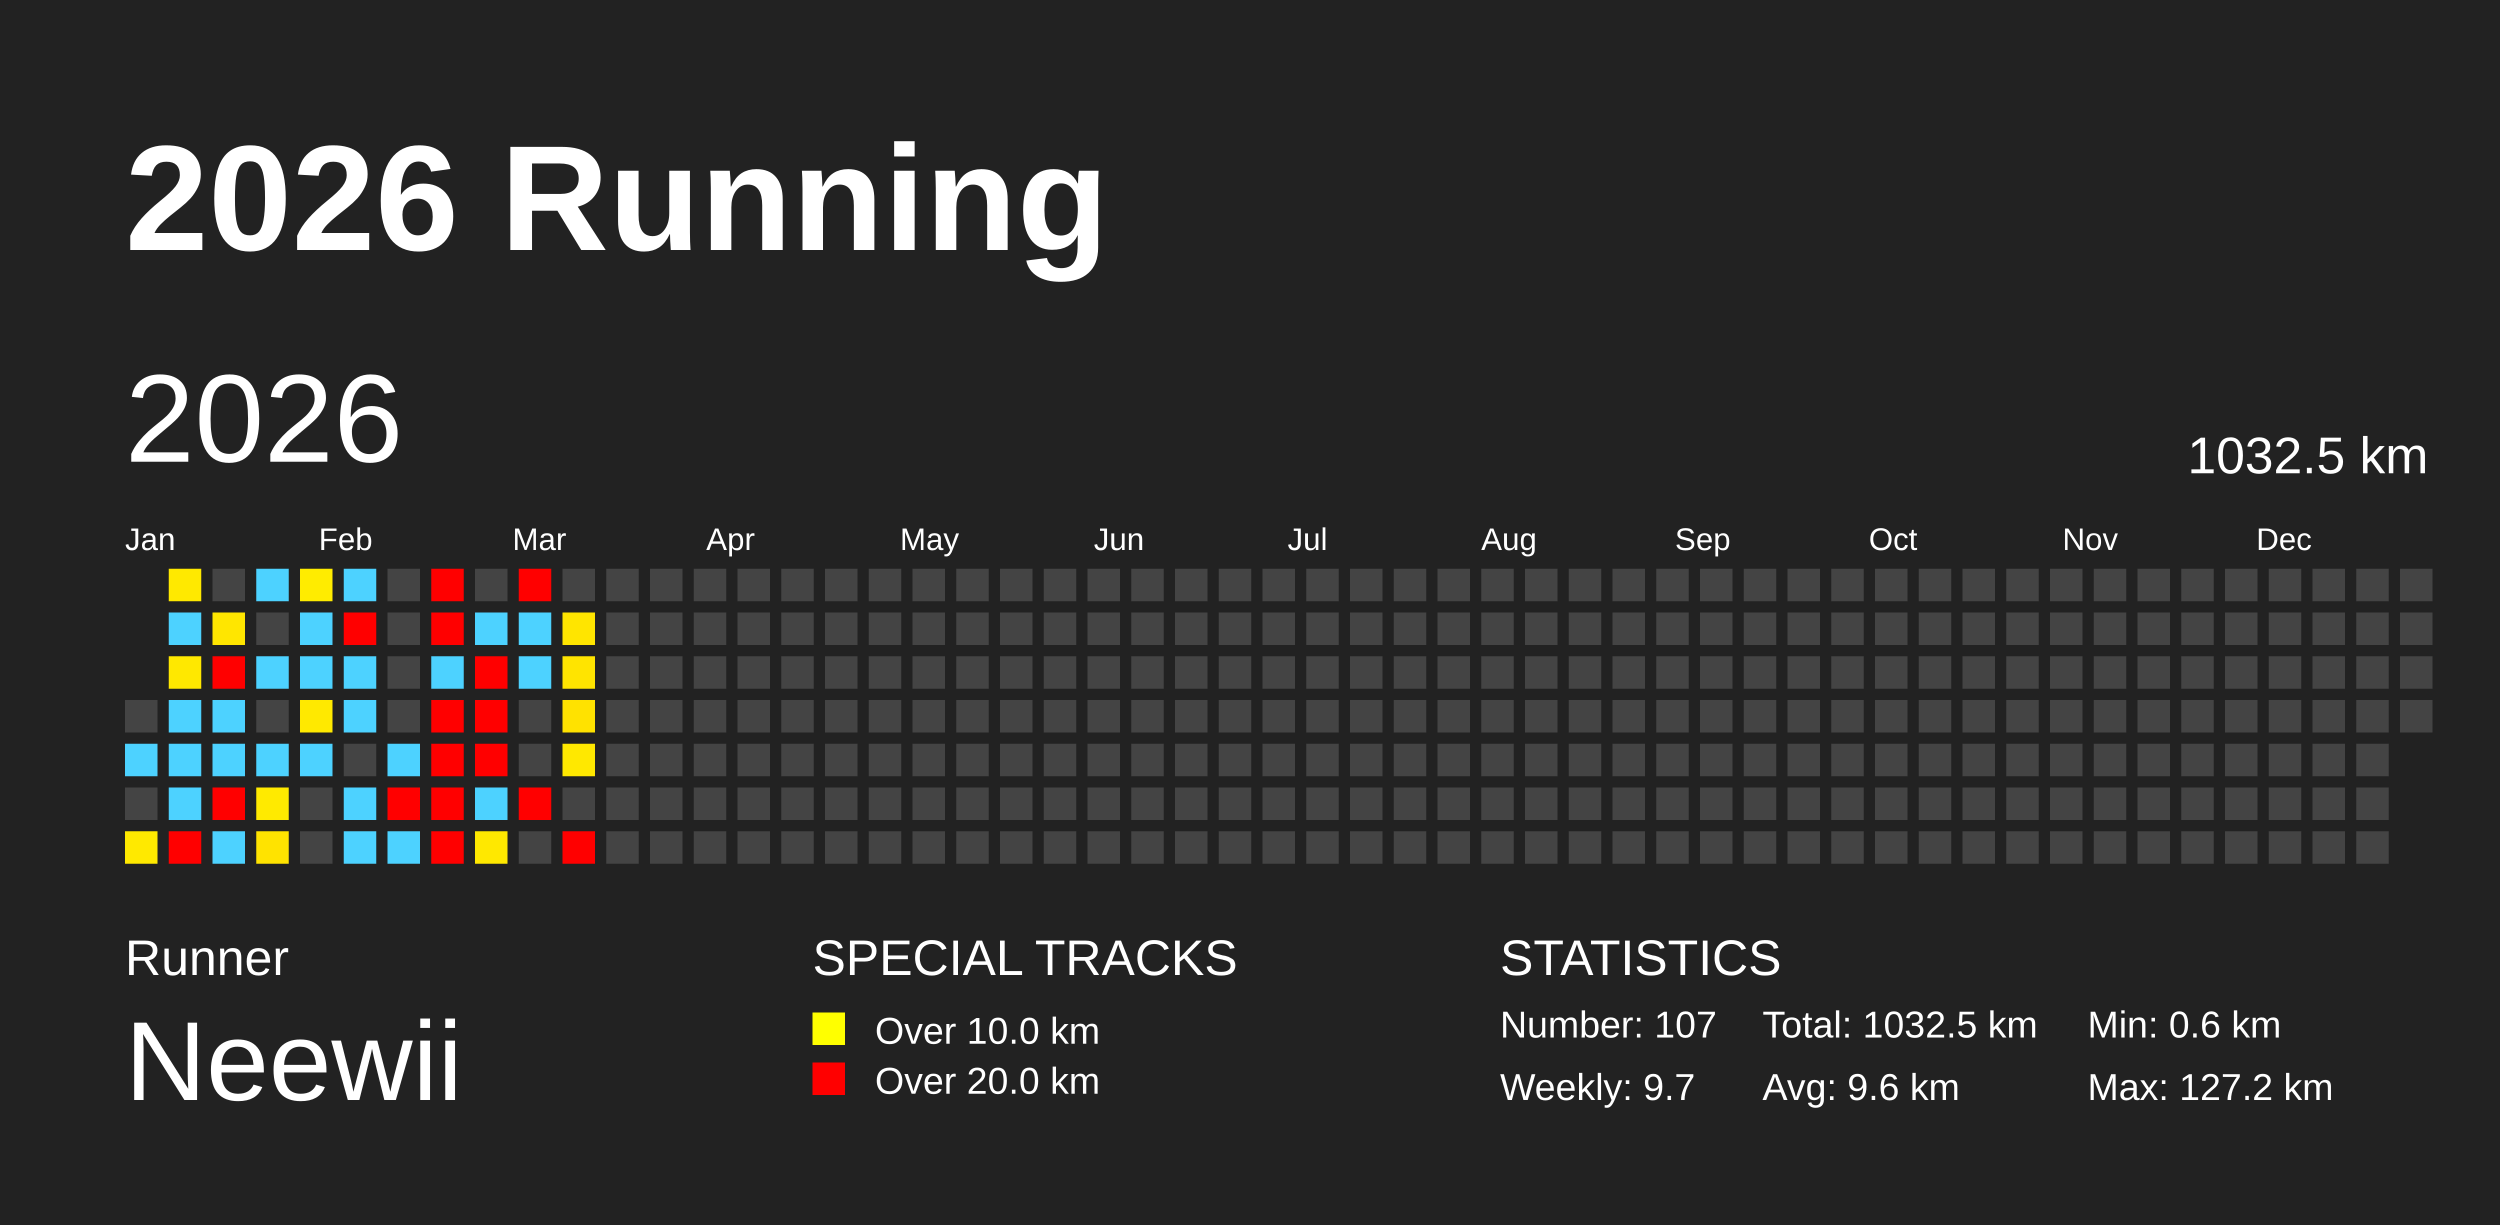
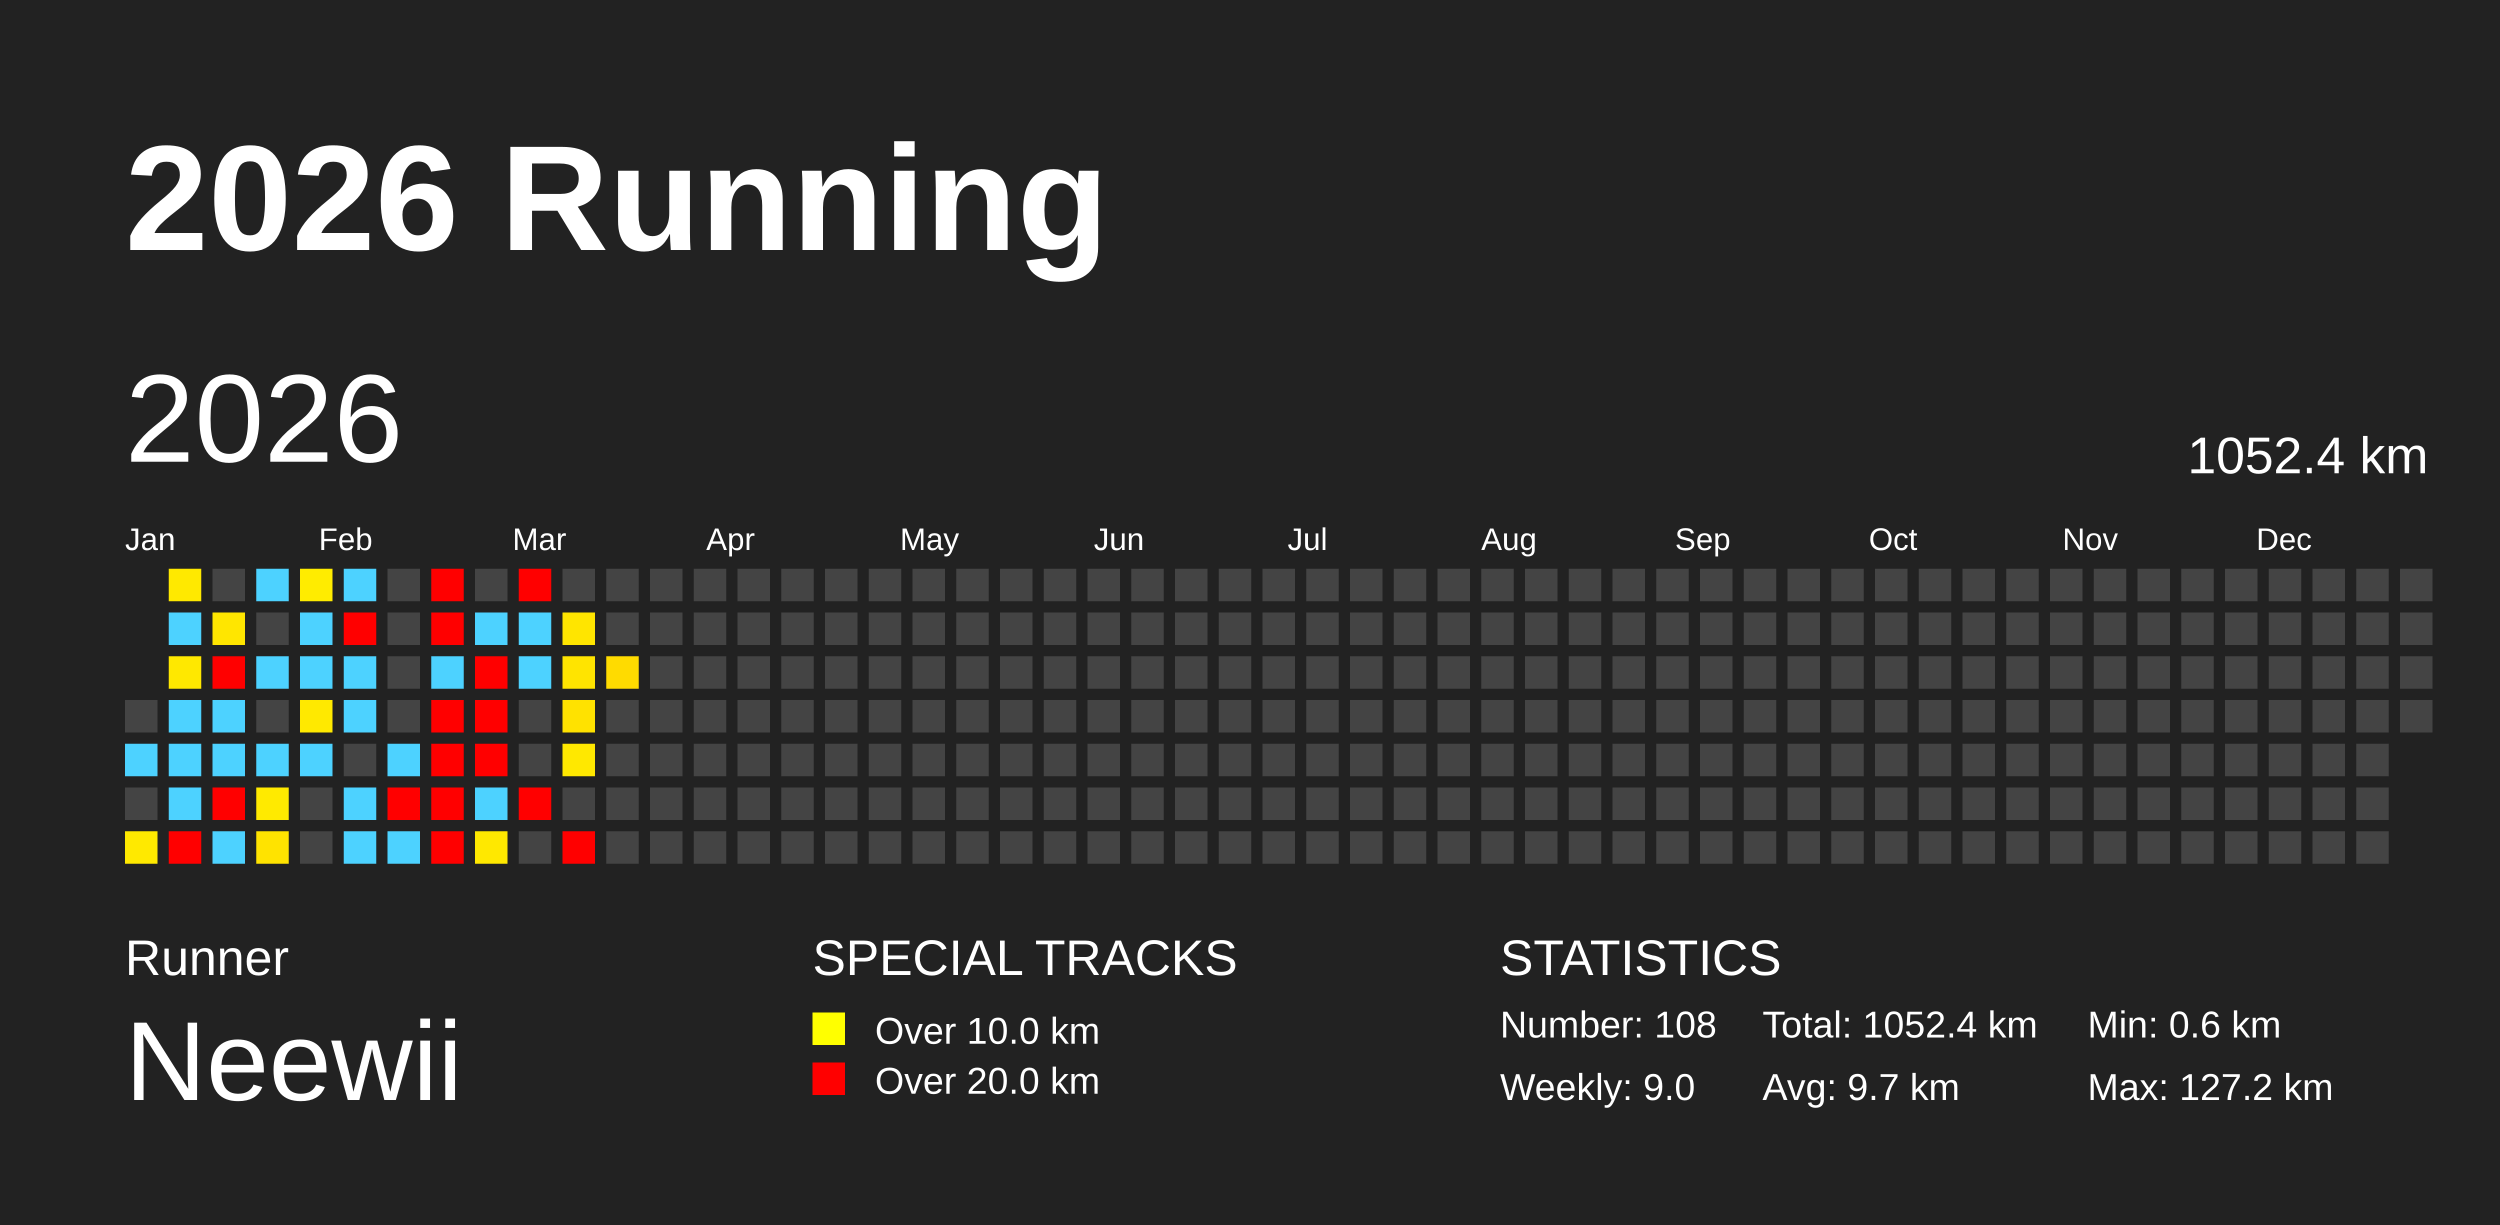
<svg xmlns="http://www.w3.org/2000/svg" baseProfile="full" height="98mm" version="1.1" viewBox="0,0,200,98" width="200mm">
  <defs />
  <rect fill="#222222" height="98" width="200" x="0" y="0" />
  <text fill="#FFFFFF" style="font-size:12px; font-family:Arial; font-weight:bold;" x="10" y="20">2026 Running</text>
  <text fill="#FFFFFF" style="font-size:4px; font-family:Arial" x="10" y="78">Runner</text>
  <text fill="#FFFFFF" style="font-size:9px; font-family:Arial" x="10" y="88">Neewii</text>
  <text fill="#FFFFFF" style="font-size:4px; font-family:Arial" x="65" y="78">SPECIAL TRACKS</text>
  <rect fill="yellow" height="2.6" width="2.6" x="65" y="81" />
  <text fill="#FFFFFF" style="font-size:3px; font-family:Arial" x="70" y="83.5">Over 10.0 km</text>
  <rect fill="red" height="2.6" width="2.6" x="65" y="85" />
  <text fill="#FFFFFF" style="font-size:3px; font-family:Arial" x="70" y="87.5">Over 20.0 km</text>
  <text fill="#FFFFFF" style="font-size:4px; font-family:Arial" x="120" y="78">STATISTICS</text>
-   <text fill="#FFFFFF" style="font-size:3px; font-family:Arial" x="120" y="83">Number: 107</text>
-   <text fill="#FFFFFF" style="font-size:3px; font-family:Arial" x="120" y="88">Weekly: 9.7</text>
-   <text fill="#FFFFFF" style="font-size:3px; font-family:Arial" x="141" y="83">Total: 1032.5 km</text>
-   <text fill="#FFFFFF" style="font-size:3px; font-family:Arial" x="141" y="88">Avg: 9.6 km</text>
+   <text fill="#FFFFFF" style="font-size:3px; font-family:Arial" x="120" y="83">Number: 108</text>
+   <text fill="#FFFFFF" style="font-size:3px; font-family:Arial" x="120" y="88">Weekly: 9.0</text>
+   <text fill="#FFFFFF" style="font-size:3px; font-family:Arial" x="141" y="83">Total: 1052.4 km</text>
+   <text fill="#FFFFFF" style="font-size:3px; font-family:Arial" x="141" y="88">Avg: 9.7 km</text>
  <text fill="#FFFFFF" style="font-size:3px; font-family:Arial" x="167" y="83">Min: 0.6 km</text>
  <text fill="#FFFFFF" style="font-size:3px; font-family:Arial" x="167" y="88">Max: 127.2 km</text>
  <text dominant-baseline="hanging" fill="#FFFFFF" style="font-size:10.0px; font-family:Arial;" x="10" y="30">2026</text>
-   <text dominant-baseline="hanging" fill="#FFFFFF" style="font-size:4.125px; font-family:Arial;" x="175" y="35">1032.5 km</text>
+   <text dominant-baseline="hanging" fill="#FFFFFF" style="font-size:4.125px; font-family:Arial;" x="175" y="35">1052.4 km</text>
  <text fill="#FFFFFF" style="font-size:2.5px; font-family:Arial" x="10.0" y="44">Jan</text>
  <text fill="#FFFFFF" style="font-size:2.5px; font-family:Arial" x="25.5" y="44">Feb</text>
  <text fill="#FFFFFF" style="font-size:2.5px; font-family:Arial" x="41.0" y="44">Mar</text>
  <text fill="#FFFFFF" style="font-size:2.5px; font-family:Arial" x="56.5" y="44">Apr</text>
  <text fill="#FFFFFF" style="font-size:2.5px; font-family:Arial" x="72.0" y="44">May</text>
  <text fill="#FFFFFF" style="font-size:2.5px; font-family:Arial" x="87.5" y="44">Jun</text>
  <text fill="#FFFFFF" style="font-size:2.5px; font-family:Arial" x="103.0" y="44">Jul</text>
  <text fill="#FFFFFF" style="font-size:2.5px; font-family:Arial" x="118.5" y="44">Aug</text>
  <text fill="#FFFFFF" style="font-size:2.5px; font-family:Arial" x="134.0" y="44">Sep</text>
  <text fill="#FFFFFF" style="font-size:2.5px; font-family:Arial" x="149.5" y="44">Oct</text>
  <text fill="#FFFFFF" style="font-size:2.5px; font-family:Arial" x="165.0" y="44">Nov</text>
  <text fill="#FFFFFF" style="font-size:2.5px; font-family:Arial" x="180.5" y="44">Dec</text>
  <rect fill="#444444" height="2.6" width="2.6" x="10.0" y="56.0" />
  <rect fill="#4dd2ff" height="2.6" width="2.6" x="10.0" y="59.5" />
  <rect fill="#444444" height="2.6" width="2.6" x="10.0" y="63.0" />
  <rect fill="#ffe900" height="2.6" width="2.6" x="10.0" y="66.5" />
  <rect fill="#ffe900" height="2.6" width="2.6" x="13.5" y="45.5" />
  <rect fill="#4dd2ff" height="2.6" width="2.6" x="13.5" y="49.0" />
  <rect fill="#ffe800" height="2.6" width="2.6" x="13.5" y="52.5" />
  <rect fill="#4dd2ff" height="2.6" width="2.6" x="13.5" y="56.0" />
  <rect fill="#4dd2ff" height="2.6" width="2.6" x="13.5" y="59.5" />
  <rect fill="#4dd2ff" height="2.6" width="2.6" x="13.5" y="63.0" />
  <rect fill="red" height="2.6" width="2.6" x="13.5" y="66.5" />
  <rect fill="#444444" height="2.6" width="2.6" x="17.0" y="45.5" />
  <rect fill="#ffe600" height="2.6" width="2.6" x="17.0" y="49.0" />
  <rect fill="red" height="2.6" width="2.6" x="17.0" y="52.5" />
  <rect fill="#4dd2ff" height="2.6" width="2.6" x="17.0" y="56.0" />
  <rect fill="#4dd2ff" height="2.6" width="2.6" x="17.0" y="59.5" />
  <rect fill="red" height="2.6" width="2.6" x="17.0" y="63.0" />
  <rect fill="#4dd2ff" height="2.6" width="2.6" x="17.0" y="66.5" />
  <rect fill="#4dd2ff" height="2.6" width="2.6" x="20.5" y="45.5" />
  <rect fill="#444444" height="2.6" width="2.6" x="20.5" y="49.0" />
  <rect fill="#4dd2ff" height="2.6" width="2.6" x="20.5" y="52.5" />
  <rect fill="#444444" height="2.6" width="2.6" x="20.5" y="56.0" />
  <rect fill="#4dd2ff" height="2.6" width="2.6" x="20.5" y="59.5" />
  <rect fill="#ffea00" height="2.6" width="2.6" x="20.5" y="63.0" />
  <rect fill="#ffe300" height="2.6" width="2.6" x="20.5" y="66.5" />
  <rect fill="#ffec00" height="2.6" width="2.6" x="24.0" y="45.5" />
  <rect fill="#4dd2ff" height="2.6" width="2.6" x="24.0" y="49.0" />
  <rect fill="#4dd2ff" height="2.6" width="2.6" x="24.0" y="52.5" />
  <rect fill="#ffe900" height="2.6" width="2.6" x="24.0" y="56.0" />
  <rect fill="#4dd2ff" height="2.6" width="2.6" x="24.0" y="59.5" />
  <rect fill="#444444" height="2.6" width="2.6" x="24.0" y="63.0" />
  <rect fill="#444444" height="2.6" width="2.6" x="24.0" y="66.5" />
  <rect fill="#4dd2ff" height="2.6" width="2.6" x="27.5" y="45.5" />
  <rect fill="red" height="2.6" width="2.6" x="27.5" y="49.0" />
  <rect fill="#4dd2ff" height="2.6" width="2.6" x="27.5" y="52.5" />
  <rect fill="#4dd2ff" height="2.6" width="2.6" x="27.5" y="56.0" />
  <rect fill="#444444" height="2.6" width="2.6" x="27.5" y="59.5" />
  <rect fill="#4dd2ff" height="2.6" width="2.6" x="27.5" y="63.0" />
  <rect fill="#4dd2ff" height="2.6" width="2.6" x="27.5" y="66.5" />
  <rect fill="#444444" height="2.6" width="2.6" x="31.0" y="45.5" />
  <rect fill="#444444" height="2.6" width="2.6" x="31.0" y="49.0" />
  <rect fill="#444444" height="2.6" width="2.6" x="31.0" y="52.5" />
  <rect fill="#444444" height="2.6" width="2.6" x="31.0" y="56.0" />
  <rect fill="#4dd2ff" height="2.6" width="2.6" x="31.0" y="59.5" />
  <rect fill="red" height="2.6" width="2.6" x="31.0" y="63.0" />
  <rect fill="#4dd2ff" height="2.6" width="2.6" x="31.0" y="66.5" />
  <rect fill="red" height="2.6" width="2.6" x="34.5" y="45.5" />
  <rect fill="red" height="2.6" width="2.6" x="34.5" y="49.0" />
  <rect fill="#4dd2ff" height="2.6" width="2.6" x="34.5" y="52.5" />
  <rect fill="red" height="2.6" width="2.6" x="34.5" y="56.0" />
  <rect fill="red" height="2.6" width="2.6" x="34.5" y="59.5" />
  <rect fill="red" height="2.6" width="2.6" x="34.5" y="63.0" />
  <rect fill="red" height="2.6" width="2.6" x="34.5" y="66.5" />
  <rect fill="#444444" height="2.6" width="2.6" x="38.0" y="45.5" />
  <rect fill="#4dd2ff" height="2.6" width="2.6" x="38.0" y="49.0" />
  <rect fill="red" height="2.6" width="2.6" x="38.0" y="52.5" />
  <rect fill="red" height="2.6" width="2.6" x="38.0" y="56.0" />
  <rect fill="red" height="2.6" width="2.6" x="38.0" y="59.5" />
  <rect fill="#4dd2ff" height="2.6" width="2.6" x="38.0" y="63.0" />
  <rect fill="#ffe800" height="2.6" width="2.6" x="38.0" y="66.5" />
  <rect fill="red" height="2.6" width="2.6" x="41.5" y="45.5" />
  <rect fill="#4dd2ff" height="2.6" width="2.6" x="41.5" y="49.0" />
  <rect fill="#4dd2ff" height="2.6" width="2.6" x="41.5" y="52.5" />
  <rect fill="#444444" height="2.6" width="2.6" x="41.5" y="56.0" />
  <rect fill="#444444" height="2.6" width="2.6" x="41.5" y="59.5" />
  <rect fill="red" height="2.6" width="2.6" x="41.5" y="63.0" />
  <rect fill="#444444" height="2.6" width="2.6" x="41.5" y="66.5" />
  <rect fill="#444444" height="2.6" width="2.6" x="45.0" y="45.5" />
  <rect fill="#ffe500" height="2.6" width="2.6" x="45.0" y="49.0" />
  <rect fill="#ffe400" height="2.6" width="2.6" x="45.0" y="52.5" />
  <rect fill="#ffe200" height="2.6" width="2.6" x="45.0" y="56.0" />
  <rect fill="#ffe800" height="2.6" width="2.6" x="45.0" y="59.5" />
  <rect fill="#444444" height="2.6" width="2.6" x="45.0" y="63.0" />
  <rect fill="red" height="2.6" width="2.6" x="45.0" y="66.5" />
  <rect fill="#444444" height="2.6" width="2.6" x="48.5" y="45.5" />
  <rect fill="#444444" height="2.6" width="2.6" x="48.5" y="49.0" />
-   <rect fill="#444444" height="2.6" width="2.6" x="48.5" y="52.5" />
+   <rect fill="#ffdb00" height="2.6" width="2.6" x="48.5" y="52.5" />
  <rect fill="#444444" height="2.6" width="2.6" x="48.5" y="56.0" />
  <rect fill="#444444" height="2.6" width="2.6" x="48.5" y="59.5" />
  <rect fill="#444444" height="2.6" width="2.6" x="48.5" y="63.0" />
  <rect fill="#444444" height="2.6" width="2.6" x="48.5" y="66.5" />
  <rect fill="#444444" height="2.6" width="2.6" x="52.0" y="45.5" />
  <rect fill="#444444" height="2.6" width="2.6" x="52.0" y="49.0" />
  <rect fill="#444444" height="2.6" width="2.6" x="52.0" y="52.5" />
  <rect fill="#444444" height="2.6" width="2.6" x="52.0" y="56.0" />
  <rect fill="#444444" height="2.6" width="2.6" x="52.0" y="59.5" />
  <rect fill="#444444" height="2.6" width="2.6" x="52.0" y="63.0" />
  <rect fill="#444444" height="2.6" width="2.6" x="52.0" y="66.5" />
  <rect fill="#444444" height="2.6" width="2.6" x="55.5" y="45.5" />
  <rect fill="#444444" height="2.6" width="2.6" x="55.5" y="49.0" />
  <rect fill="#444444" height="2.6" width="2.6" x="55.5" y="52.5" />
  <rect fill="#444444" height="2.6" width="2.6" x="55.5" y="56.0" />
  <rect fill="#444444" height="2.6" width="2.6" x="55.5" y="59.5" />
  <rect fill="#444444" height="2.6" width="2.6" x="55.5" y="63.0" />
  <rect fill="#444444" height="2.6" width="2.6" x="55.5" y="66.5" />
  <rect fill="#444444" height="2.6" width="2.6" x="59.0" y="45.5" />
  <rect fill="#444444" height="2.6" width="2.6" x="59.0" y="49.0" />
  <rect fill="#444444" height="2.6" width="2.6" x="59.0" y="52.5" />
  <rect fill="#444444" height="2.6" width="2.6" x="59.0" y="56.0" />
  <rect fill="#444444" height="2.6" width="2.6" x="59.0" y="59.5" />
  <rect fill="#444444" height="2.6" width="2.6" x="59.0" y="63.0" />
  <rect fill="#444444" height="2.6" width="2.6" x="59.0" y="66.5" />
  <rect fill="#444444" height="2.6" width="2.6" x="62.5" y="45.5" />
  <rect fill="#444444" height="2.6" width="2.6" x="62.5" y="49.0" />
  <rect fill="#444444" height="2.6" width="2.6" x="62.5" y="52.5" />
  <rect fill="#444444" height="2.6" width="2.6" x="62.5" y="56.0" />
  <rect fill="#444444" height="2.6" width="2.6" x="62.5" y="59.5" />
  <rect fill="#444444" height="2.6" width="2.6" x="62.5" y="63.0" />
  <rect fill="#444444" height="2.6" width="2.6" x="62.5" y="66.5" />
  <rect fill="#444444" height="2.6" width="2.6" x="66.0" y="45.5" />
  <rect fill="#444444" height="2.6" width="2.6" x="66.0" y="49.0" />
  <rect fill="#444444" height="2.6" width="2.6" x="66.0" y="52.5" />
  <rect fill="#444444" height="2.6" width="2.6" x="66.0" y="56.0" />
  <rect fill="#444444" height="2.6" width="2.6" x="66.0" y="59.5" />
  <rect fill="#444444" height="2.6" width="2.6" x="66.0" y="63.0" />
  <rect fill="#444444" height="2.6" width="2.6" x="66.0" y="66.5" />
  <rect fill="#444444" height="2.6" width="2.6" x="69.5" y="45.5" />
  <rect fill="#444444" height="2.6" width="2.6" x="69.5" y="49.0" />
  <rect fill="#444444" height="2.6" width="2.6" x="69.5" y="52.5" />
  <rect fill="#444444" height="2.6" width="2.6" x="69.5" y="56.0" />
  <rect fill="#444444" height="2.6" width="2.6" x="69.5" y="59.5" />
  <rect fill="#444444" height="2.6" width="2.6" x="69.5" y="63.0" />
  <rect fill="#444444" height="2.6" width="2.6" x="69.5" y="66.5" />
  <rect fill="#444444" height="2.6" width="2.6" x="73.0" y="45.5" />
  <rect fill="#444444" height="2.6" width="2.6" x="73.0" y="49.0" />
  <rect fill="#444444" height="2.6" width="2.6" x="73.0" y="52.5" />
  <rect fill="#444444" height="2.6" width="2.6" x="73.0" y="56.0" />
  <rect fill="#444444" height="2.6" width="2.6" x="73.0" y="59.5" />
  <rect fill="#444444" height="2.6" width="2.6" x="73.0" y="63.0" />
  <rect fill="#444444" height="2.6" width="2.6" x="73.0" y="66.5" />
  <rect fill="#444444" height="2.6" width="2.6" x="76.5" y="45.5" />
  <rect fill="#444444" height="2.6" width="2.6" x="76.5" y="49.0" />
  <rect fill="#444444" height="2.6" width="2.6" x="76.5" y="52.5" />
  <rect fill="#444444" height="2.6" width="2.6" x="76.5" y="56.0" />
  <rect fill="#444444" height="2.6" width="2.6" x="76.5" y="59.5" />
  <rect fill="#444444" height="2.6" width="2.6" x="76.5" y="63.0" />
  <rect fill="#444444" height="2.6" width="2.6" x="76.5" y="66.5" />
  <rect fill="#444444" height="2.6" width="2.6" x="80.0" y="45.5" />
  <rect fill="#444444" height="2.6" width="2.6" x="80.0" y="49.0" />
  <rect fill="#444444" height="2.6" width="2.6" x="80.0" y="52.5" />
  <rect fill="#444444" height="2.6" width="2.6" x="80.0" y="56.0" />
  <rect fill="#444444" height="2.6" width="2.6" x="80.0" y="59.5" />
  <rect fill="#444444" height="2.6" width="2.6" x="80.0" y="63.0" />
  <rect fill="#444444" height="2.6" width="2.6" x="80.0" y="66.5" />
  <rect fill="#444444" height="2.6" width="2.6" x="83.5" y="45.5" />
  <rect fill="#444444" height="2.6" width="2.6" x="83.5" y="49.0" />
  <rect fill="#444444" height="2.6" width="2.6" x="83.5" y="52.5" />
  <rect fill="#444444" height="2.6" width="2.6" x="83.5" y="56.0" />
  <rect fill="#444444" height="2.6" width="2.6" x="83.5" y="59.5" />
  <rect fill="#444444" height="2.6" width="2.6" x="83.5" y="63.0" />
  <rect fill="#444444" height="2.6" width="2.6" x="83.5" y="66.5" />
  <rect fill="#444444" height="2.6" width="2.6" x="87.0" y="45.5" />
  <rect fill="#444444" height="2.6" width="2.6" x="87.0" y="49.0" />
  <rect fill="#444444" height="2.6" width="2.6" x="87.0" y="52.5" />
  <rect fill="#444444" height="2.6" width="2.6" x="87.0" y="56.0" />
  <rect fill="#444444" height="2.6" width="2.6" x="87.0" y="59.5" />
  <rect fill="#444444" height="2.6" width="2.6" x="87.0" y="63.0" />
  <rect fill="#444444" height="2.6" width="2.6" x="87.0" y="66.5" />
  <rect fill="#444444" height="2.6" width="2.6" x="90.5" y="45.5" />
  <rect fill="#444444" height="2.6" width="2.6" x="90.5" y="49.0" />
  <rect fill="#444444" height="2.6" width="2.6" x="90.5" y="52.5" />
  <rect fill="#444444" height="2.6" width="2.6" x="90.5" y="56.0" />
  <rect fill="#444444" height="2.6" width="2.6" x="90.5" y="59.5" />
  <rect fill="#444444" height="2.6" width="2.6" x="90.5" y="63.0" />
  <rect fill="#444444" height="2.6" width="2.6" x="90.5" y="66.5" />
  <rect fill="#444444" height="2.6" width="2.6" x="94.0" y="45.5" />
  <rect fill="#444444" height="2.6" width="2.6" x="94.0" y="49.0" />
  <rect fill="#444444" height="2.6" width="2.6" x="94.0" y="52.5" />
  <rect fill="#444444" height="2.6" width="2.6" x="94.0" y="56.0" />
  <rect fill="#444444" height="2.6" width="2.6" x="94.0" y="59.5" />
  <rect fill="#444444" height="2.6" width="2.6" x="94.0" y="63.0" />
  <rect fill="#444444" height="2.6" width="2.6" x="94.0" y="66.5" />
  <rect fill="#444444" height="2.6" width="2.6" x="97.5" y="45.5" />
  <rect fill="#444444" height="2.6" width="2.6" x="97.5" y="49.0" />
  <rect fill="#444444" height="2.6" width="2.6" x="97.5" y="52.5" />
  <rect fill="#444444" height="2.6" width="2.6" x="97.5" y="56.0" />
  <rect fill="#444444" height="2.6" width="2.6" x="97.5" y="59.5" />
  <rect fill="#444444" height="2.6" width="2.6" x="97.5" y="63.0" />
  <rect fill="#444444" height="2.6" width="2.6" x="97.5" y="66.5" />
  <rect fill="#444444" height="2.6" width="2.6" x="101.0" y="45.5" />
  <rect fill="#444444" height="2.6" width="2.6" x="101.0" y="49.0" />
  <rect fill="#444444" height="2.6" width="2.6" x="101.0" y="52.5" />
  <rect fill="#444444" height="2.6" width="2.6" x="101.0" y="56.0" />
  <rect fill="#444444" height="2.6" width="2.6" x="101.0" y="59.5" />
  <rect fill="#444444" height="2.6" width="2.6" x="101.0" y="63.0" />
  <rect fill="#444444" height="2.6" width="2.6" x="101.0" y="66.5" />
  <rect fill="#444444" height="2.6" width="2.6" x="104.5" y="45.5" />
  <rect fill="#444444" height="2.6" width="2.6" x="104.5" y="49.0" />
  <rect fill="#444444" height="2.6" width="2.6" x="104.5" y="52.5" />
  <rect fill="#444444" height="2.6" width="2.6" x="104.5" y="56.0" />
  <rect fill="#444444" height="2.6" width="2.6" x="104.5" y="59.5" />
  <rect fill="#444444" height="2.6" width="2.6" x="104.5" y="63.0" />
  <rect fill="#444444" height="2.6" width="2.6" x="104.5" y="66.5" />
  <rect fill="#444444" height="2.6" width="2.6" x="108.0" y="45.5" />
  <rect fill="#444444" height="2.6" width="2.6" x="108.0" y="49.0" />
  <rect fill="#444444" height="2.6" width="2.6" x="108.0" y="52.5" />
  <rect fill="#444444" height="2.6" width="2.6" x="108.0" y="56.0" />
  <rect fill="#444444" height="2.6" width="2.6" x="108.0" y="59.5" />
  <rect fill="#444444" height="2.6" width="2.6" x="108.0" y="63.0" />
  <rect fill="#444444" height="2.6" width="2.6" x="108.0" y="66.5" />
  <rect fill="#444444" height="2.6" width="2.6" x="111.5" y="45.5" />
  <rect fill="#444444" height="2.6" width="2.6" x="111.5" y="49.0" />
  <rect fill="#444444" height="2.6" width="2.6" x="111.5" y="52.5" />
  <rect fill="#444444" height="2.6" width="2.6" x="111.5" y="56.0" />
  <rect fill="#444444" height="2.6" width="2.6" x="111.5" y="59.5" />
  <rect fill="#444444" height="2.6" width="2.6" x="111.5" y="63.0" />
  <rect fill="#444444" height="2.6" width="2.6" x="111.5" y="66.5" />
  <rect fill="#444444" height="2.6" width="2.6" x="115.0" y="45.5" />
  <rect fill="#444444" height="2.6" width="2.6" x="115.0" y="49.0" />
  <rect fill="#444444" height="2.6" width="2.6" x="115.0" y="52.5" />
  <rect fill="#444444" height="2.6" width="2.6" x="115.0" y="56.0" />
  <rect fill="#444444" height="2.6" width="2.6" x="115.0" y="59.5" />
  <rect fill="#444444" height="2.6" width="2.6" x="115.0" y="63.0" />
  <rect fill="#444444" height="2.6" width="2.6" x="115.0" y="66.5" />
  <rect fill="#444444" height="2.6" width="2.6" x="118.5" y="45.5" />
  <rect fill="#444444" height="2.6" width="2.6" x="118.5" y="49.0" />
  <rect fill="#444444" height="2.6" width="2.6" x="118.5" y="52.5" />
  <rect fill="#444444" height="2.6" width="2.6" x="118.5" y="56.0" />
  <rect fill="#444444" height="2.6" width="2.6" x="118.5" y="59.5" />
  <rect fill="#444444" height="2.6" width="2.6" x="118.5" y="63.0" />
  <rect fill="#444444" height="2.6" width="2.6" x="118.5" y="66.5" />
  <rect fill="#444444" height="2.6" width="2.6" x="122.0" y="45.5" />
  <rect fill="#444444" height="2.6" width="2.6" x="122.0" y="49.0" />
  <rect fill="#444444" height="2.6" width="2.6" x="122.0" y="52.5" />
  <rect fill="#444444" height="2.6" width="2.6" x="122.0" y="56.0" />
  <rect fill="#444444" height="2.6" width="2.6" x="122.0" y="59.5" />
  <rect fill="#444444" height="2.6" width="2.6" x="122.0" y="63.0" />
  <rect fill="#444444" height="2.6" width="2.6" x="122.0" y="66.5" />
  <rect fill="#444444" height="2.6" width="2.6" x="125.5" y="45.5" />
  <rect fill="#444444" height="2.6" width="2.6" x="125.5" y="49.0" />
  <rect fill="#444444" height="2.6" width="2.6" x="125.5" y="52.5" />
  <rect fill="#444444" height="2.6" width="2.6" x="125.5" y="56.0" />
  <rect fill="#444444" height="2.6" width="2.6" x="125.5" y="59.5" />
  <rect fill="#444444" height="2.6" width="2.6" x="125.5" y="63.0" />
  <rect fill="#444444" height="2.6" width="2.6" x="125.5" y="66.5" />
  <rect fill="#444444" height="2.6" width="2.6" x="129.0" y="45.5" />
  <rect fill="#444444" height="2.6" width="2.6" x="129.0" y="49.0" />
  <rect fill="#444444" height="2.6" width="2.6" x="129.0" y="52.5" />
  <rect fill="#444444" height="2.6" width="2.6" x="129.0" y="56.0" />
  <rect fill="#444444" height="2.6" width="2.6" x="129.0" y="59.5" />
  <rect fill="#444444" height="2.6" width="2.6" x="129.0" y="63.0" />
  <rect fill="#444444" height="2.6" width="2.6" x="129.0" y="66.5" />
  <rect fill="#444444" height="2.6" width="2.6" x="132.5" y="45.5" />
  <rect fill="#444444" height="2.6" width="2.6" x="132.5" y="49.0" />
  <rect fill="#444444" height="2.6" width="2.6" x="132.5" y="52.5" />
  <rect fill="#444444" height="2.6" width="2.6" x="132.5" y="56.0" />
  <rect fill="#444444" height="2.6" width="2.6" x="132.5" y="59.5" />
  <rect fill="#444444" height="2.6" width="2.6" x="132.5" y="63.0" />
  <rect fill="#444444" height="2.6" width="2.6" x="132.5" y="66.5" />
  <rect fill="#444444" height="2.6" width="2.6" x="136.0" y="45.5" />
  <rect fill="#444444" height="2.6" width="2.6" x="136.0" y="49.0" />
  <rect fill="#444444" height="2.6" width="2.6" x="136.0" y="52.5" />
  <rect fill="#444444" height="2.6" width="2.6" x="136.0" y="56.0" />
  <rect fill="#444444" height="2.6" width="2.6" x="136.0" y="59.5" />
  <rect fill="#444444" height="2.6" width="2.6" x="136.0" y="63.0" />
  <rect fill="#444444" height="2.6" width="2.6" x="136.0" y="66.5" />
  <rect fill="#444444" height="2.6" width="2.6" x="139.5" y="45.5" />
  <rect fill="#444444" height="2.6" width="2.6" x="139.5" y="49.0" />
  <rect fill="#444444" height="2.6" width="2.6" x="139.5" y="52.5" />
  <rect fill="#444444" height="2.6" width="2.6" x="139.5" y="56.0" />
  <rect fill="#444444" height="2.6" width="2.6" x="139.5" y="59.5" />
  <rect fill="#444444" height="2.6" width="2.6" x="139.5" y="63.0" />
  <rect fill="#444444" height="2.6" width="2.6" x="139.5" y="66.5" />
  <rect fill="#444444" height="2.6" width="2.6" x="143.0" y="45.5" />
  <rect fill="#444444" height="2.6" width="2.6" x="143.0" y="49.0" />
  <rect fill="#444444" height="2.6" width="2.6" x="143.0" y="52.5" />
  <rect fill="#444444" height="2.6" width="2.6" x="143.0" y="56.0" />
  <rect fill="#444444" height="2.6" width="2.6" x="143.0" y="59.5" />
  <rect fill="#444444" height="2.6" width="2.6" x="143.0" y="63.0" />
  <rect fill="#444444" height="2.6" width="2.6" x="143.0" y="66.5" />
  <rect fill="#444444" height="2.6" width="2.6" x="146.5" y="45.5" />
  <rect fill="#444444" height="2.6" width="2.6" x="146.5" y="49.0" />
  <rect fill="#444444" height="2.6" width="2.6" x="146.5" y="52.5" />
  <rect fill="#444444" height="2.6" width="2.6" x="146.5" y="56.0" />
  <rect fill="#444444" height="2.6" width="2.6" x="146.5" y="59.5" />
  <rect fill="#444444" height="2.6" width="2.6" x="146.5" y="63.0" />
  <rect fill="#444444" height="2.6" width="2.6" x="146.5" y="66.5" />
  <rect fill="#444444" height="2.6" width="2.6" x="150.0" y="45.5" />
  <rect fill="#444444" height="2.6" width="2.6" x="150.0" y="49.0" />
  <rect fill="#444444" height="2.6" width="2.6" x="150.0" y="52.5" />
  <rect fill="#444444" height="2.6" width="2.6" x="150.0" y="56.0" />
  <rect fill="#444444" height="2.6" width="2.6" x="150.0" y="59.5" />
  <rect fill="#444444" height="2.6" width="2.6" x="150.0" y="63.0" />
  <rect fill="#444444" height="2.6" width="2.6" x="150.0" y="66.5" />
  <rect fill="#444444" height="2.6" width="2.6" x="153.5" y="45.5" />
  <rect fill="#444444" height="2.6" width="2.6" x="153.5" y="49.0" />
  <rect fill="#444444" height="2.6" width="2.6" x="153.5" y="52.5" />
  <rect fill="#444444" height="2.6" width="2.6" x="153.5" y="56.0" />
  <rect fill="#444444" height="2.6" width="2.6" x="153.5" y="59.5" />
  <rect fill="#444444" height="2.6" width="2.6" x="153.5" y="63.0" />
  <rect fill="#444444" height="2.6" width="2.6" x="153.5" y="66.5" />
  <rect fill="#444444" height="2.6" width="2.6" x="157.0" y="45.5" />
  <rect fill="#444444" height="2.6" width="2.6" x="157.0" y="49.0" />
  <rect fill="#444444" height="2.6" width="2.6" x="157.0" y="52.5" />
  <rect fill="#444444" height="2.6" width="2.6" x="157.0" y="56.0" />
  <rect fill="#444444" height="2.6" width="2.6" x="157.0" y="59.5" />
  <rect fill="#444444" height="2.6" width="2.6" x="157.0" y="63.0" />
  <rect fill="#444444" height="2.6" width="2.6" x="157.0" y="66.5" />
  <rect fill="#444444" height="2.6" width="2.6" x="160.5" y="45.5" />
  <rect fill="#444444" height="2.6" width="2.6" x="160.5" y="49.0" />
  <rect fill="#444444" height="2.6" width="2.6" x="160.5" y="52.5" />
  <rect fill="#444444" height="2.6" width="2.6" x="160.5" y="56.0" />
  <rect fill="#444444" height="2.6" width="2.6" x="160.5" y="59.5" />
  <rect fill="#444444" height="2.6" width="2.6" x="160.5" y="63.0" />
  <rect fill="#444444" height="2.6" width="2.6" x="160.5" y="66.5" />
  <rect fill="#444444" height="2.6" width="2.6" x="164.0" y="45.5" />
  <rect fill="#444444" height="2.6" width="2.6" x="164.0" y="49.0" />
  <rect fill="#444444" height="2.6" width="2.6" x="164.0" y="52.5" />
  <rect fill="#444444" height="2.6" width="2.6" x="164.0" y="56.0" />
  <rect fill="#444444" height="2.6" width="2.6" x="164.0" y="59.5" />
  <rect fill="#444444" height="2.6" width="2.6" x="164.0" y="63.0" />
  <rect fill="#444444" height="2.6" width="2.6" x="164.0" y="66.5" />
  <rect fill="#444444" height="2.6" width="2.6" x="167.5" y="45.5" />
  <rect fill="#444444" height="2.6" width="2.6" x="167.5" y="49.0" />
  <rect fill="#444444" height="2.6" width="2.6" x="167.5" y="52.5" />
  <rect fill="#444444" height="2.6" width="2.6" x="167.5" y="56.0" />
  <rect fill="#444444" height="2.6" width="2.6" x="167.5" y="59.5" />
  <rect fill="#444444" height="2.6" width="2.6" x="167.5" y="63.0" />
  <rect fill="#444444" height="2.6" width="2.6" x="167.5" y="66.5" />
  <rect fill="#444444" height="2.6" width="2.6" x="171.0" y="45.5" />
  <rect fill="#444444" height="2.6" width="2.6" x="171.0" y="49.0" />
  <rect fill="#444444" height="2.6" width="2.6" x="171.0" y="52.5" />
  <rect fill="#444444" height="2.6" width="2.6" x="171.0" y="56.0" />
  <rect fill="#444444" height="2.6" width="2.6" x="171.0" y="59.5" />
  <rect fill="#444444" height="2.6" width="2.6" x="171.0" y="63.0" />
  <rect fill="#444444" height="2.6" width="2.6" x="171.0" y="66.5" />
  <rect fill="#444444" height="2.6" width="2.6" x="174.5" y="45.5" />
  <rect fill="#444444" height="2.6" width="2.6" x="174.5" y="49.0" />
  <rect fill="#444444" height="2.6" width="2.6" x="174.5" y="52.5" />
  <rect fill="#444444" height="2.6" width="2.6" x="174.5" y="56.0" />
  <rect fill="#444444" height="2.6" width="2.6" x="174.5" y="59.5" />
  <rect fill="#444444" height="2.6" width="2.6" x="174.5" y="63.0" />
  <rect fill="#444444" height="2.6" width="2.6" x="174.5" y="66.5" />
  <rect fill="#444444" height="2.6" width="2.6" x="178.0" y="45.5" />
  <rect fill="#444444" height="2.6" width="2.6" x="178.0" y="49.0" />
  <rect fill="#444444" height="2.6" width="2.6" x="178.0" y="52.5" />
  <rect fill="#444444" height="2.6" width="2.6" x="178.0" y="56.0" />
  <rect fill="#444444" height="2.6" width="2.6" x="178.0" y="59.5" />
  <rect fill="#444444" height="2.6" width="2.6" x="178.0" y="63.0" />
  <rect fill="#444444" height="2.6" width="2.6" x="178.0" y="66.5" />
  <rect fill="#444444" height="2.6" width="2.6" x="181.5" y="45.5" />
  <rect fill="#444444" height="2.6" width="2.6" x="181.5" y="49.0" />
  <rect fill="#444444" height="2.6" width="2.6" x="181.5" y="52.5" />
  <rect fill="#444444" height="2.6" width="2.6" x="181.5" y="56.0" />
  <rect fill="#444444" height="2.6" width="2.6" x="181.5" y="59.5" />
  <rect fill="#444444" height="2.6" width="2.6" x="181.5" y="63.0" />
  <rect fill="#444444" height="2.6" width="2.6" x="181.5" y="66.5" />
  <rect fill="#444444" height="2.6" width="2.6" x="185.0" y="45.5" />
  <rect fill="#444444" height="2.6" width="2.6" x="185.0" y="49.0" />
  <rect fill="#444444" height="2.6" width="2.6" x="185.0" y="52.5" />
  <rect fill="#444444" height="2.6" width="2.6" x="185.0" y="56.0" />
  <rect fill="#444444" height="2.6" width="2.6" x="185.0" y="59.5" />
  <rect fill="#444444" height="2.6" width="2.6" x="185.0" y="63.0" />
  <rect fill="#444444" height="2.6" width="2.6" x="185.0" y="66.5" />
  <rect fill="#444444" height="2.6" width="2.6" x="188.5" y="45.5" />
  <rect fill="#444444" height="2.6" width="2.6" x="188.5" y="49.0" />
  <rect fill="#444444" height="2.6" width="2.6" x="188.5" y="52.5" />
  <rect fill="#444444" height="2.6" width="2.6" x="188.5" y="56.0" />
  <rect fill="#444444" height="2.6" width="2.6" x="188.5" y="59.5" />
  <rect fill="#444444" height="2.6" width="2.6" x="188.5" y="63.0" />
  <rect fill="#444444" height="2.6" width="2.6" x="188.5" y="66.5" />
  <rect fill="#444444" height="2.6" width="2.6" x="192.0" y="45.5" />
  <rect fill="#444444" height="2.6" width="2.6" x="192.0" y="49.0" />
  <rect fill="#444444" height="2.6" width="2.6" x="192.0" y="52.5" />
  <rect fill="#444444" height="2.6" width="2.6" x="192.0" y="56.0" />
</svg>
